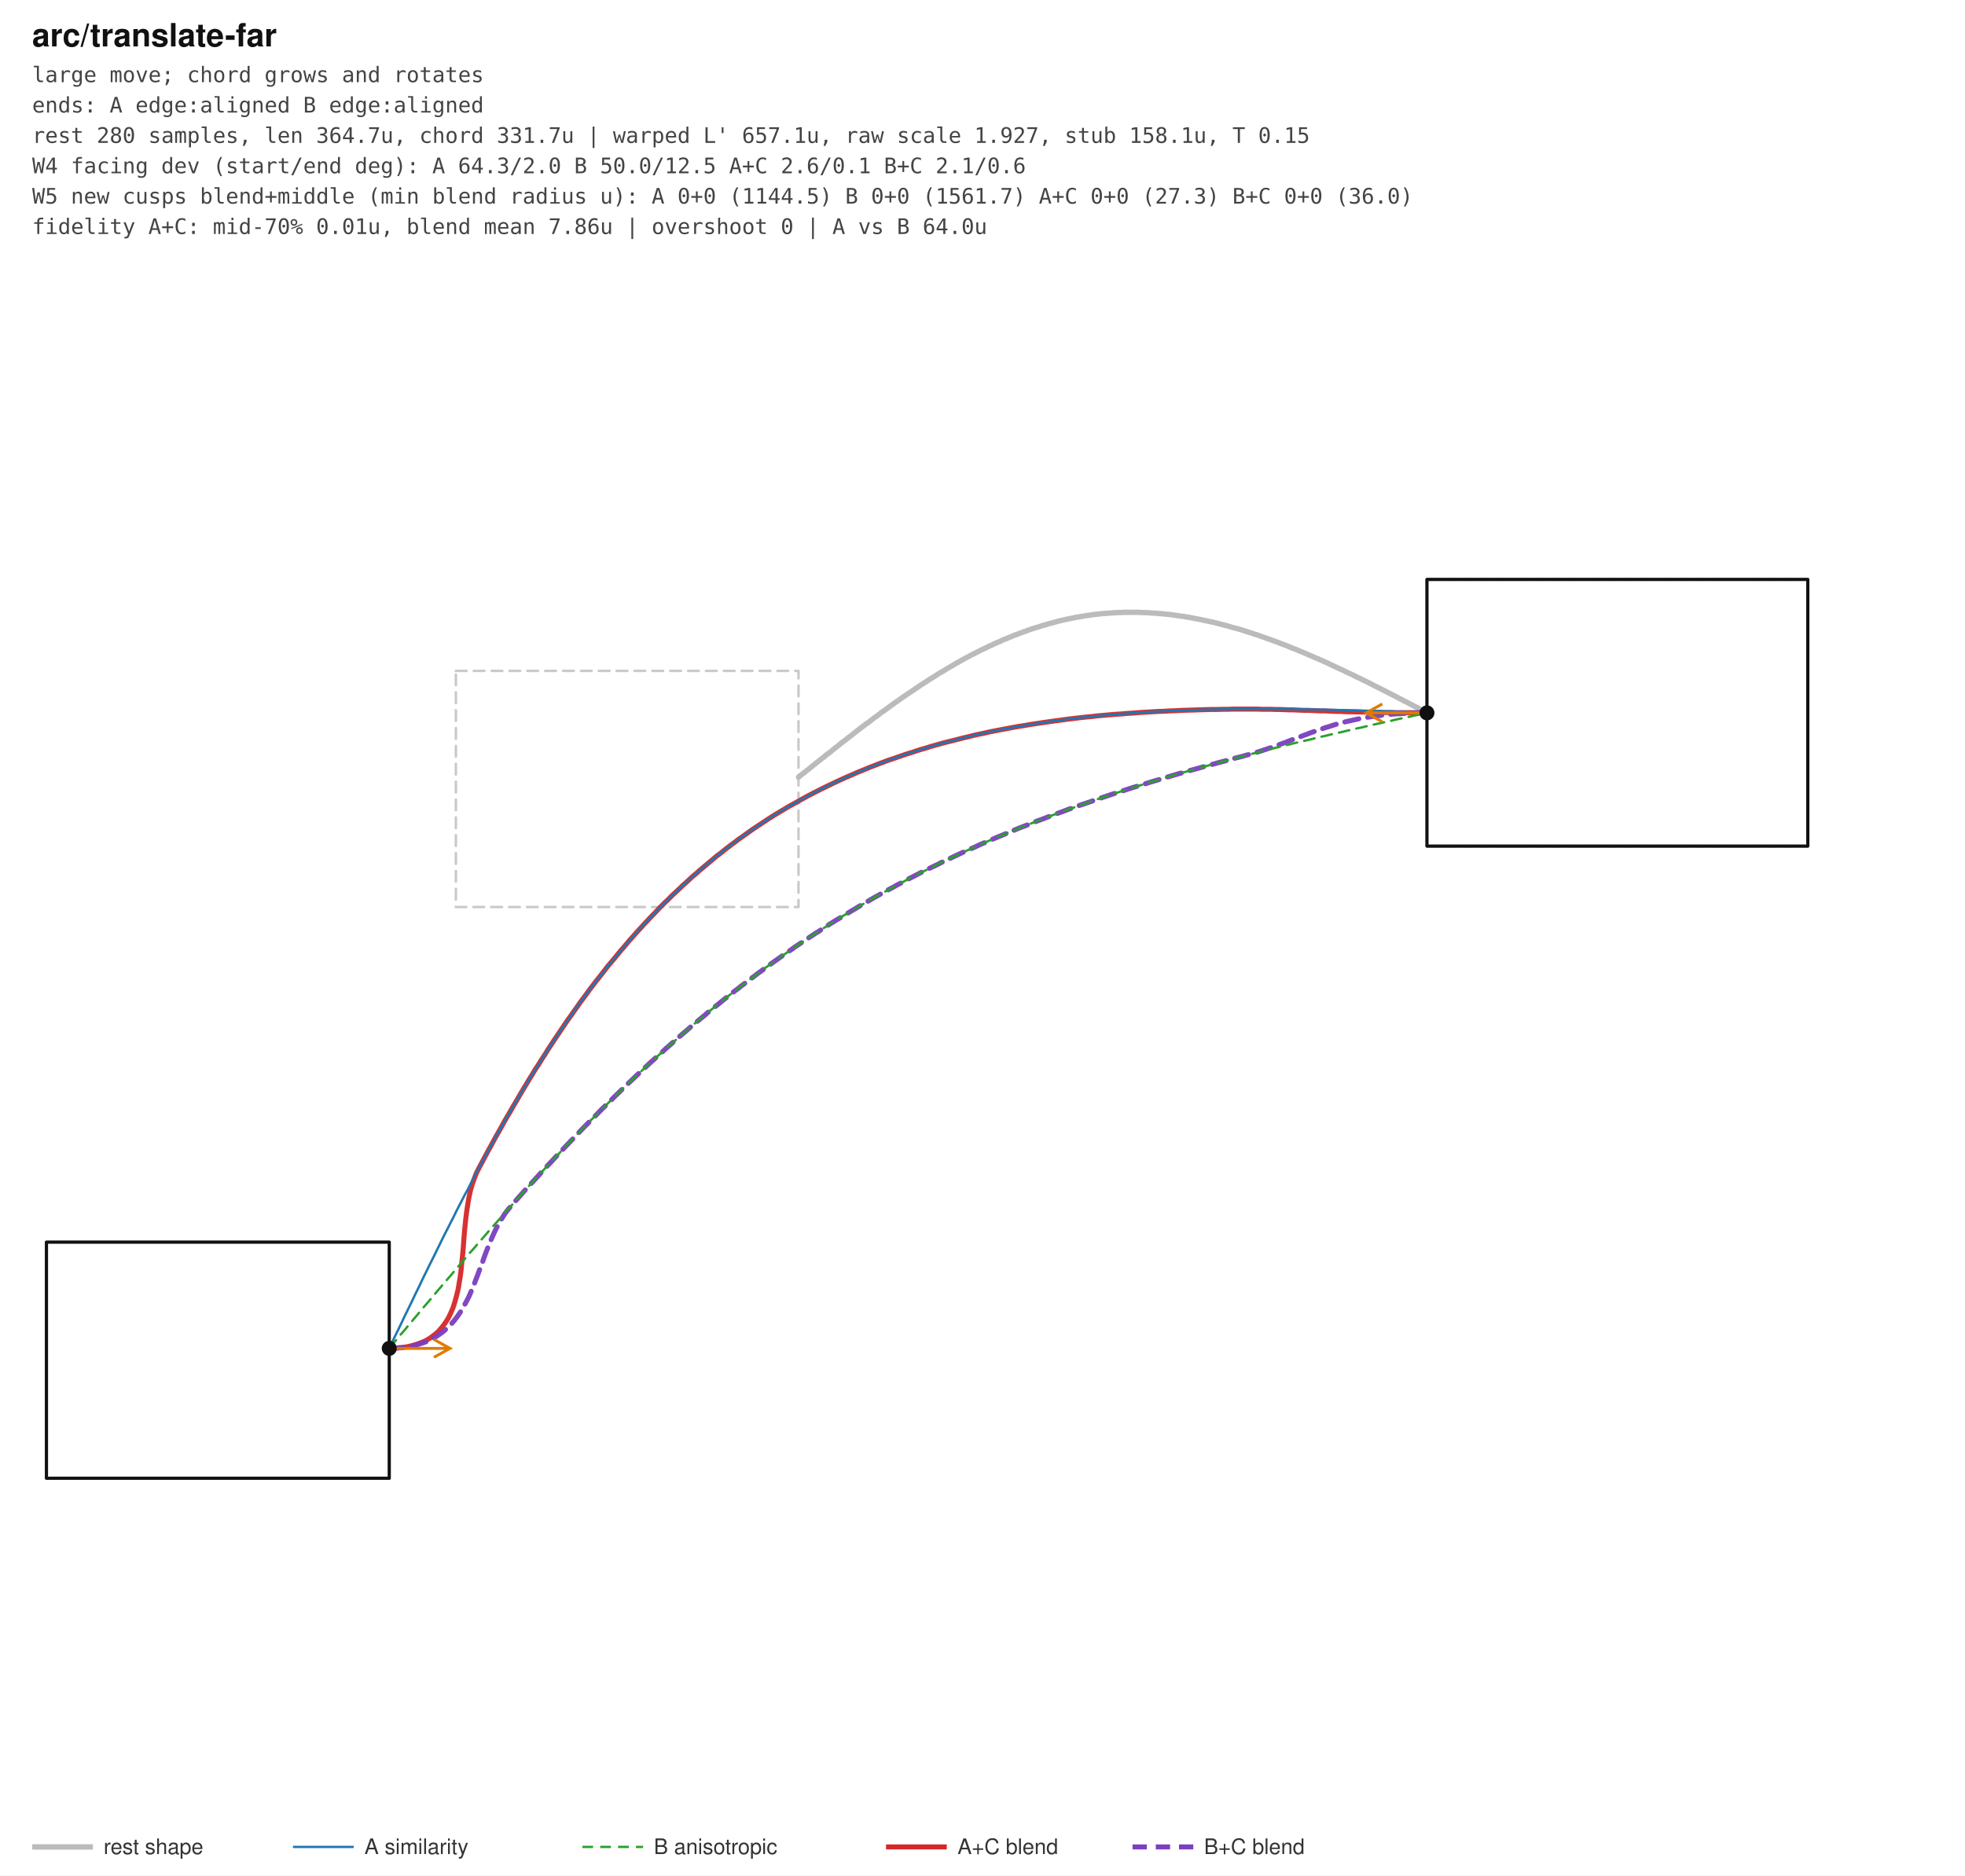
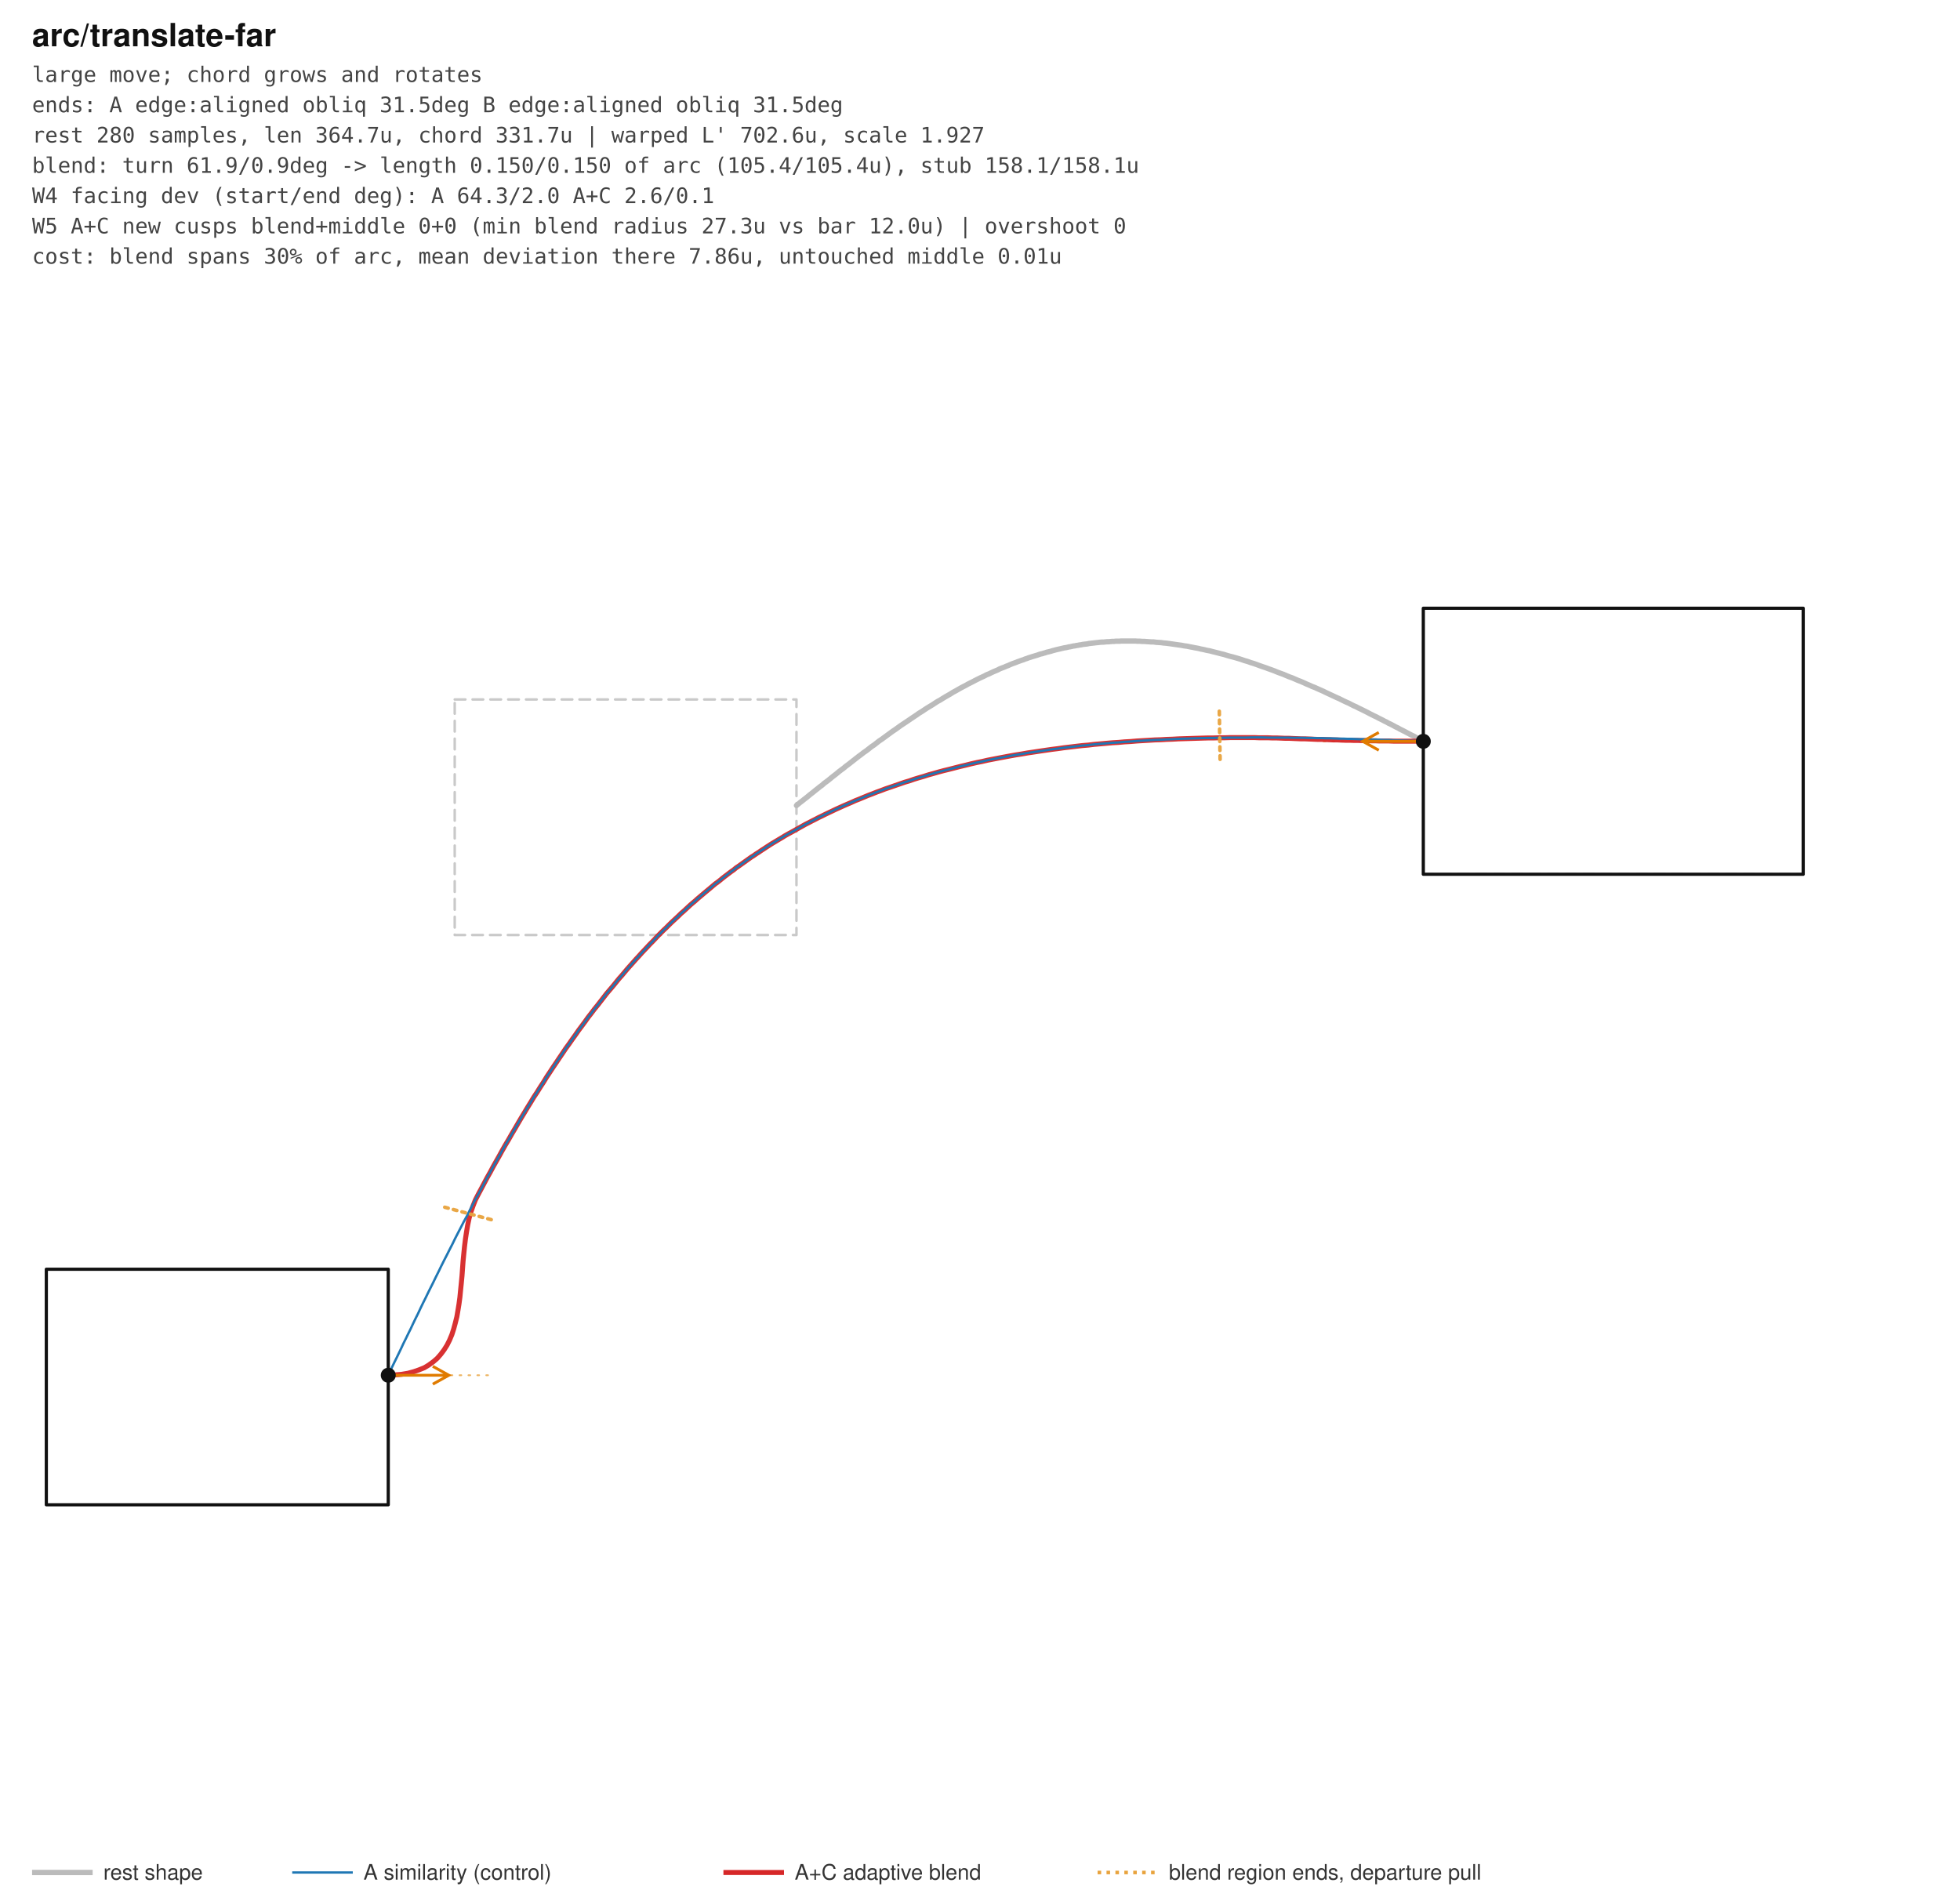
- <svg xmlns="http://www.w3.org/2000/svg" width="1100" height="1050" viewBox="0 0 1100 1050">
-   <rect x="0" y="0" width="1100" height="1050" fill="#ffffff" />
+ <svg xmlns="http://www.w3.org/2000/svg" width="1100" height="1067" viewBox="0 0 1100 1067">
+   <rect x="0" y="0" width="1100" height="1067" fill="#ffffff" />
  <text x="18" y="26" font-family="-apple-system,Helvetica,Arial" font-size="18" font-weight="600" fill="#111">arc/translate-far</text>
  <text x="18" y="46" font-family="ui-monospace,Menlo,monospace" font-size="12" fill="#444">large move; chord grows and rotates</text>
-   <text x="18" y="63" font-family="ui-monospace,Menlo,monospace" font-size="12" fill="#444">ends: A edge:aligned   B edge:aligned</text>
-   <text x="18" y="80" font-family="ui-monospace,Menlo,monospace" font-size="12" fill="#444">rest 280 samples, len 364.7u, chord 331.7u   |   warped L' 657.1u, raw scale 1.927, stub 158.1u, T 0.15</text>
-   <text x="18" y="97" font-family="ui-monospace,Menlo,monospace" font-size="12" fill="#444">W4 facing dev (start/end deg):  A 64.3/2.0  B 50.0/12.5  A+C 2.6/0.1  B+C 2.1/0.6</text>
-   <text x="18" y="114" font-family="ui-monospace,Menlo,monospace" font-size="12" fill="#444">W5 new cusps blend+middle (min blend radius u):  A 0+0 (1144.5)  B 0+0 (1561.7)  A+C 0+0 (27.3)  B+C 0+0 (36.0)</text>
-   <text x="18" y="131" font-family="ui-monospace,Menlo,monospace" font-size="12" fill="#444">fidelity A+C: mid-70% 0.01u, blend mean 7.86u   |   overshoot 0   |   A vs B 64.0u</text>
-   <polyline fill="none" stroke="#c9c9c9" stroke-width="1.40" stroke-linejoin="round" stroke-linecap="round" stroke-dasharray="6,4" points="255.2,375.6 447.0,375.6 447.0,507.8 255.2,507.8 255.2,375.6" />
-   <polyline fill="none" stroke="#c9c9c9" stroke-width="1.40" stroke-linejoin="round" stroke-linecap="round" stroke-dasharray="6,4" points="798.8,324.4 1012.0,324.4 1012.0,473.7 798.8,473.7 798.8,324.4" />
-   <polyline fill="none" stroke="#111111" stroke-width="1.80" stroke-linejoin="round" stroke-linecap="round" points="26.0,695.4 217.9,695.4 217.9,827.6 26.0,827.6 26.0,695.4" />
-   <polyline fill="none" stroke="#111111" stroke-width="1.80" stroke-linejoin="round" stroke-linecap="round" points="798.8,324.4 1012.0,324.4 1012.0,473.7 798.8,473.7 798.8,324.4" />
-   <polyline fill="none" stroke="#bbbbbb" stroke-width="3.00" stroke-linejoin="round" stroke-linecap="round" points="447.0,435.1 448.1,434.2 449.2,433.3 450.4,432.4 451.5,431.5 452.7,430.6 453.9,429.6 455.0,428.7 456.3,427.7 457.5,426.7 458.8,425.7 460.0,424.7 461.4,423.7 462.6,422.6 464.0,421.6 465.3,420.6 466.6,419.5 468.0,418.4 469.3,417.4 470.6,416.3 471.9,415.3 473.4,414.2 474.7,413.1 476.2,412.0 477.6,410.9 479.0,409.8 480.4,408.7 481.8,407.6 483.3,406.5 484.7,405.4 486.3,404.3 487.7,403.2 489.1,402.1 490.6,401.1 492.0,400.0 493.4,398.9 494.9,397.9 496.4,396.8 497.9,395.7 499.4,394.6 500.9,393.5 502.4,392.5 503.8,391.5 505.3,390.4 506.8,389.4 508.3,388.4 509.8,387.4 511.4,386.3 512.9,385.3 514.4,384.3 515.8,383.3 517.3,382.4 518.8,381.4 520.3,380.4 521.8,379.5 523.3,378.6 524.8,377.6 526.2,376.7 527.7,375.9 529.1,375.0 530.6,374.1 532.0,373.3 533.4,372.5 534.8,371.6 536.3,370.8 537.7,370.0 539.1,369.2 540.6,368.4 542.0,367.7 543.2,367.0 544.6,366.3 546.0,365.6 547.3,364.9 548.7,364.2 549.9,363.6 551.2,363.0 552.5,362.4 553.8,361.7 555.1,361.2 556.3,360.6 557.6,360.0 558.8,359.5 560.0,359.0 561.1,358.4 562.4,357.9 563.5,357.5 564.6,357.0 565.7,356.6 566.8,356.1 568.0,355.6 569.1,355.2 570.2,354.8 571.2,354.4 572.3,354.0 573.4,353.6 574.4,353.3 575.3,352.9 576.3,352.6 577.3,352.2 578.3,351.9 579.2,351.6 580.2,351.3 581.2,351.0 582.2,350.7 583.0,350.4 583.9,350.1 584.9,349.9 585.8,349.6 586.6,349.4 587.4,349.1 588.3,348.9 589.1,348.7 589.9,348.5 590.8,348.2 591.6,348.0 592.3,347.8 593.1,347.6 594.0,347.4 594.9,347.2 595.7,347.0 596.6,346.8 597.4,346.6 598.3,346.5 599.1,346.3 599.9,346.1 600.7,346.0 601.5,345.8 602.4,345.6 603.3,345.5 604.2,345.3 605.0,345.2 605.9,345.0 606.8,344.9 607.7,344.7 608.5,344.6 609.4,344.5 610.3,344.4 611.1,344.2 612.0,344.1 612.9,344.0 613.8,343.9 614.6,343.8 615.5,343.7 616.5,343.6 617.3,343.5 618.4,343.4 619.3,343.4 620.3,343.3 621.2,343.2 622.2,343.2 623.2,343.1 624.2,343.0 625.2,343.0 626.2,342.9 627.2,342.9 628.2,342.9 629.2,342.8 630.4,342.8 631.6,342.8 632.6,342.8 633.8,342.8 634.9,342.8 636.1,342.8 637.2,342.8 638.5,342.9 639.7,342.9 640.9,343.0 642.1,343.0 643.4,343.1 644.8,343.2 646.1,343.3 647.4,343.3 648.8,343.5 650.2,343.6 651.7,343.7 653.1,343.9 654.5,344.0 656.0,344.2 657.4,344.4 658.8,344.6 660.2,344.8 661.6,345.0 663.1,345.2 664.6,345.5 666.2,345.7 667.6,346.0 669.2,346.3 670.7,346.6 672.4,346.9 674.0,347.3 675.6,347.6 677.2,348.0 678.9,348.3 680.4,348.7 682.0,349.1 683.6,349.5 685.1,349.9 686.8,350.3 688.4,350.8 690.1,351.3 691.7,351.7 693.5,352.2 695.2,352.7 696.8,353.2 698.5,353.8 700.3,354.3 701.9,354.9 703.6,355.4 705.3,356.0 706.9,356.6 708.6,357.2 710.4,357.8 712.0,358.4 713.7,359.0 715.3,359.6 717.0,360.3 718.6,360.9 720.3,361.5 721.9,362.2 723.6,362.9 725.3,363.5 726.9,364.2 728.5,364.9 730.1,365.5 731.7,366.2 733.2,366.9 734.9,367.6 736.4,368.3 738.0,368.9 739.5,369.6 741.1,370.3 742.7,371.0 744.1,371.7 745.6,372.4 747.1,373.1 748.6,373.8 750.1,374.5 751.5,375.1 752.9,375.8 754.3,376.5 755.6,377.1 757.0,377.7 758.3,378.4 759.7,379.1 761.1,379.7 762.4,380.4 763.7,381.0 765.1,381.7 766.3,382.3 767.5,382.9 768.8,383.6 770.0,384.2 771.2,384.8 772.5,385.4 773.6,386.0 774.8,386.6 776.0,387.2 777.1,387.8 778.2,388.3 779.2,388.9 780.3,389.4 781.3,389.9 782.4,390.5 783.5,391.1 784.6,391.6 785.6,392.2 786.6,392.7 787.6,393.2 788.6,393.7 789.5,394.2 790.5,394.7 791.4,395.2 792.4,395.7 793.3,396.1 794.2,396.6 795.2,397.2 796.1,397.6 796.9,398.1 797.8,398.5 798.8,399.1" />
-   <polyline fill="none" stroke="#d62728" stroke-width="2.80" stroke-linejoin="round" stroke-linecap="round" opacity="0.95" points="217.9,754.9 221.7,754.7 225.3,754.4 228.9,753.8 232.2,752.9 235.1,751.9 238.1,750.7 240.6,749.2 243.2,747.3 245.4,745.4 247.4,743.1 249.2,740.7 250.9,738.0 252.3,735.2 253.6,732.1 254.6,729.0 255.5,725.7 256.4,722.1 257.0,718.6 257.6,714.9 258.1,711.2 258.5,707.1 258.9,703.2 259.3,699.0 259.6,694.8 259.9,690.8 260.3,686.7 260.7,682.7 261.2,678.6 261.8,674.6 262.5,670.5 263.3,666.7 264.3,663.2 265.5,659.8 266.8,656.5 268.4,653.4 270.0,650.4 271.7,647.2 273.4,644.0 275.1,641.0 276.8,637.8 278.5,634.8 280.2,631.8 281.9,628.7 283.6,625.7 285.4,622.7 287.1,619.7 289.0,616.5 290.8,613.4 292.5,610.5 294.2,607.7 296.0,604.7 297.8,601.8 299.6,598.8 301.4,596.1 303.2,593.2 305.1,590.3 306.8,587.5 308.6,584.8 310.3,582.2 312.2,579.4 314.0,576.7 315.7,574.2 317.5,571.5 319.4,568.9 321.2,566.3 323.0,563.8 324.8,561.2 326.6,558.8 328.3,556.5 330.0,554.1 331.8,551.8 333.6,549.4 335.4,547.2 337.1,545.0 338.8,542.8 340.5,540.6 342.3,538.5 344.0,536.5 345.7,534.4 347.4,532.3 349.1,530.4 350.6,528.6 352.2,526.7 353.9,524.8 355.5,523.0 357.0,521.3 358.5,519.7 360.1,517.9 361.8,516.1 363.4,514.4 364.9,512.8 366.4,511.3 368.0,509.6 369.4,508.1 370.8,506.7 372.2,505.3 373.7,503.9 375.2,502.4 376.6,501.0 378.0,499.7 379.4,498.4 380.8,497.1 382.2,495.7 383.5,494.6 384.9,493.3 386.3,492.0 387.6,490.8 388.9,489.7 390.1,488.7 391.4,487.5 392.6,486.5 393.9,485.4 395.2,484.3 396.4,483.3 397.6,482.3 398.8,481.3 400.1,480.2 401.4,479.1 402.8,478.1 404.2,477.0 405.4,476.0 406.8,474.9 408.0,474.0 409.3,473.0 410.5,472.1 411.8,471.2 413.1,470.1 414.6,469.1 416.0,468.1 417.4,467.1 418.8,466.1 420.2,465.1 421.6,464.1 422.9,463.3 424.3,462.3 425.9,461.3 427.2,460.4 428.6,459.5 430.1,458.5 431.5,457.6 432.9,456.7 434.4,455.8 435.9,454.9 437.4,454.0 439.1,453.0 440.7,452.0 442.3,451.1 443.8,450.3 445.6,449.3 447.2,448.4 448.8,447.5 450.6,446.5 452.2,445.6 454.0,444.7 455.7,443.8 457.5,442.9 459.4,441.9 461.5,440.9 463.3,440.0 465.4,439.0 467.3,438.1 469.4,437.1 471.4,436.2 473.6,435.2 475.7,434.3 477.8,433.4 480.0,432.4 482.3,431.5 484.7,430.5 487.1,429.5 489.5,428.6 492.0,427.6 494.5,426.7 497.1,425.7 499.8,424.8 502.4,423.9 505.0,423.0 507.6,422.1 510.3,421.3 512.9,420.4 515.5,419.6 518.3,418.8 521.1,417.9 524.0,417.1 526.8,416.3 529.8,415.5 532.7,414.8 535.8,414.0 538.9,413.2 541.9,412.5 545.1,411.7 548.2,411.0 551.2,410.4 554.2,409.7 557.3,409.1 560.4,408.5 563.6,407.9 566.8,407.3 570.2,406.7 573.4,406.2 576.8,405.6 580.2,405.1 583.5,404.6 586.9,404.1 590.4,403.6 593.6,403.2 597.1,402.7 600.5,402.3 603.8,401.9 607.3,401.5 610.8,401.2 614.1,400.8 617.6,400.5 620.9,400.2 624.3,399.9 627.8,399.7 631.1,399.4 634.6,399.2 638.1,398.9 641.5,398.7 644.9,398.5 648.2,398.3 651.5,398.2 654.8,398.0 658.0,397.9 661.5,397.7 664.8,397.6 668.1,397.5 671.2,397.4 674.6,397.3 678.0,397.2 681.0,397.2 684.2,397.1 687.3,397.1 690.4,397.0 693.4,397.0 696.3,397.0 699.0,397.0 701.6,397.0 704.2,397.0 706.6,397.1 709.2,397.1 711.6,397.1 714.1,397.2 716.5,397.2 718.9,397.3 721.3,397.4 723.6,397.4 725.7,397.5 728.0,397.6 730.2,397.7 732.5,397.7 734.8,397.8 736.9,397.9 739.2,398.0 741.5,398.0 743.7,398.1 745.9,398.2 748.1,398.3 750.3,398.3 752.4,398.4 754.9,398.5 757.4,398.5 759.8,398.6 762.2,398.6 764.6,398.7 767.1,398.7 769.5,398.8 771.8,398.8 774.3,398.9 776.7,398.9 779.4,398.9 781.9,399.0 784.7,399.0 787.6,399.0 790.2,399.0 792.9,399.0 795.7,399.0 798.8,399.1" />
-   <polyline fill="none" stroke="#7b3fbf" stroke-width="2.80" stroke-linejoin="round" stroke-linecap="round" stroke-dasharray="8,5" opacity="0.95" points="217.9,754.9 221.5,754.7 225.0,754.5 228.4,754.0 231.7,753.4 234.7,752.5 237.7,751.5 240.4,750.4 243.2,748.9 245.6,747.3 248.1,745.5 250.2,743.6 252.4,741.5 254.3,739.3 256.2,736.8 257.9,734.3 259.4,731.7 261.0,728.8 262.4,726.1 263.7,723.1 265.0,720.1 266.2,716.9 267.4,713.8 268.6,710.5 269.9,707.2 271.0,704.0 272.2,700.7 273.5,697.5 274.8,694.3 276.2,691.1 277.7,687.9 279.3,684.9 281.0,682.1 282.7,679.4 284.7,676.8 286.8,674.4 288.9,672.0 291.2,669.4 293.4,666.9 295.6,664.5 297.9,662.0 300.1,659.6 302.2,657.3 304.5,654.8 306.7,652.4 308.9,650.1 311.1,647.7 313.5,645.2 315.8,642.7 317.9,640.5 320.1,638.2 322.3,635.9 324.5,633.6 326.8,631.2 328.9,629.1 331.2,626.7 333.5,624.5 335.6,622.3 337.7,620.2 339.9,618.1 342.1,615.9 344.2,613.8 346.3,611.8 348.4,609.7 350.6,607.6 352.8,605.5 354.9,603.5 357.0,601.5 359.1,599.6 361.0,597.8 363.0,595.9 365.1,594.0 367.1,592.2 369.1,590.4 371.0,588.7 372.9,586.9 374.9,585.2 376.8,583.5 378.7,581.9 380.5,580.2 382.5,578.5 384.3,577.0 386.0,575.5 387.7,574.0 389.5,572.5 391.2,571.1 392.9,569.7 394.5,568.4 396.2,566.9 397.9,565.5 399.6,564.1 401.2,562.9 402.8,561.6 404.5,560.2 406.0,559.0 407.5,557.8 408.9,556.7 410.4,555.5 412.0,554.3 413.5,553.2 414.8,552.1 416.3,551.0 417.7,549.9 419.2,548.8 420.5,547.8 421.9,546.8 423.3,545.7 424.6,544.7 425.9,543.8 427.1,542.9 428.4,541.9 429.6,541.0 430.9,540.1 432.2,539.2 433.4,538.3 434.6,537.5 435.7,536.7 437.1,535.7 438.4,534.8 439.7,533.9 441.1,532.9 442.3,532.1 443.6,531.2 444.8,530.3 446.0,529.5 447.2,528.7 448.4,527.9 449.8,527.0 451.1,526.1 452.5,525.2 453.8,524.3 455.2,523.4 456.5,522.5 457.9,521.7 459.1,520.9 460.4,520.0 461.9,519.1 463.2,518.3 464.4,517.4 465.9,516.5 467.2,515.7 468.5,514.9 469.9,514.1 471.4,513.1 472.7,512.3 474.3,511.4 475.8,510.5 477.3,509.6 478.7,508.8 480.3,507.8 481.8,506.9 483.3,506.1 484.9,505.1 486.5,504.2 488.0,503.3 489.6,502.4 491.2,501.5 493.0,500.5 494.9,499.5 496.6,498.5 498.5,497.5 500.2,496.6 502.1,495.5 503.9,494.6 506.0,493.5 507.8,492.5 509.7,491.5 511.7,490.5 513.8,489.4 515.9,488.3 518.1,487.3 520.2,486.2 522.5,485.1 524.8,484.0 527.1,482.8 529.5,481.7 531.8,480.6 534.1,479.5 536.4,478.4 538.8,477.3 541.2,476.2 543.5,475.2 546.0,474.1 548.5,472.9 551.1,471.8 553.6,470.7 556.2,469.6 558.8,468.5 561.5,467.4 564.3,466.2 567.0,465.1 569.8,463.9 572.6,462.8 575.3,461.8 578.0,460.7 580.7,459.6 583.5,458.6 586.3,457.5 589.2,456.4 592.2,455.3 595.0,454.3 598.1,453.1 601.1,452.1 604.0,451.0 607.0,450.0 610.2,448.9 613.0,447.9 616.2,446.8 619.2,445.8 622.1,444.8 625.3,443.8 628.4,442.8 631.4,441.8 634.5,440.8 637.5,439.9 640.5,439.0 643.6,438.0 646.6,437.1 649.7,436.2 652.9,435.2 656.0,434.3 659.0,433.4 662.0,432.6 665.0,431.7 667.9,430.9 670.8,430.1 674.0,429.2 677.0,428.4 679.9,427.6 682.7,426.8 685.8,426.0 688.8,425.2 691.6,424.4 694.5,423.7 697.3,422.9 700.0,422.2 702.8,421.4 705.4,420.6 707.8,419.8 710.2,419.0 712.5,418.2 714.7,417.4 716.9,416.6 719.2,415.8 721.4,414.9 723.5,414.1 725.6,413.3 727.8,412.5 729.8,411.7 731.8,411.0 733.8,410.2 735.8,409.5 737.8,408.8 739.9,408.1 741.8,407.4 743.9,406.8 746.0,406.1 748.0,405.5 750.0,405.0 752.0,404.4 754.0,403.9 755.9,403.5 758.1,403.0 760.4,402.5 762.7,402.1 764.9,401.7 767.1,401.3 769.3,401.0 771.6,400.7 773.7,400.4 776.0,400.2 778.3,399.9 780.8,399.7 783.1,399.6 785.7,399.4 788.4,399.3 790.8,399.2 793.3,399.1 795.9,399.1 798.8,399.1" />
-   <polyline fill="none" stroke="#1f77b4" stroke-width="1.30" stroke-linejoin="round" stroke-linecap="round" points="217.9,754.9 219.0,752.4 220.2,750.0 221.4,747.5 222.7,744.9 223.9,742.4 225.2,739.7 226.4,737.1 227.8,734.3 229.1,731.6 230.5,728.8 231.8,726.0 233.2,723.1 234.6,720.3 236.0,717.3 237.4,714.4 238.8,711.6 240.3,708.5 241.7,705.7 243.2,702.7 244.6,699.8 246.2,696.6 247.6,693.7 249.2,690.5 250.8,687.4 252.3,684.4 253.9,681.3 255.4,678.2 257.0,675.1 258.6,672.0 260.3,668.7 262.0,665.6 263.5,662.6 265.1,659.5 266.7,656.4 268.4,653.4 270.0,650.4 271.7,647.2 273.4,644.0 275.1,641.0 276.8,637.8 278.5,634.8 280.2,631.8 281.9,628.7 283.6,625.7 285.4,622.7 287.1,619.7 289.0,616.5 290.8,613.4 292.5,610.5 294.2,607.7 296.0,604.7 297.8,601.8 299.6,598.8 301.4,596.1 303.2,593.2 305.1,590.3 306.8,587.5 308.6,584.8 310.3,582.2 312.2,579.4 314.0,576.7 315.7,574.2 317.5,571.5 319.4,568.9 321.2,566.3 323.0,563.8 324.8,561.2 326.6,558.8 328.3,556.5 330.0,554.1 331.8,551.8 333.6,549.4 335.4,547.2 337.1,545.0 338.8,542.8 340.5,540.6 342.3,538.5 344.0,536.5 345.7,534.4 347.4,532.3 349.1,530.4 350.6,528.6 352.2,526.7 353.9,524.8 355.5,523.0 357.0,521.3 358.5,519.7 360.1,517.9 361.8,516.1 363.4,514.4 364.9,512.8 366.4,511.3 368.0,509.6 369.4,508.1 370.8,506.7 372.2,505.3 373.7,503.9 375.2,502.4 376.6,501.0 378.0,499.7 379.4,498.4 380.8,497.1 382.2,495.7 383.5,494.6 384.9,493.3 386.3,492.0 387.6,490.8 388.9,489.7 390.1,488.7 391.4,487.5 392.6,486.5 393.9,485.4 395.2,484.3 396.4,483.3 397.6,482.3 398.8,481.3 400.1,480.2 401.4,479.1 402.8,478.1 404.2,477.0 405.4,476.0 406.8,474.9 408.0,474.0 409.3,473.0 410.5,472.1 411.8,471.2 413.1,470.1 414.6,469.1 416.0,468.1 417.4,467.1 418.8,466.1 420.2,465.1 421.6,464.1 422.9,463.3 424.3,462.3 425.9,461.3 427.2,460.4 428.6,459.5 430.1,458.5 431.5,457.6 432.9,456.7 434.4,455.8 435.9,454.9 437.4,454.0 439.1,453.0 440.7,452.0 442.3,451.1 443.8,450.3 445.6,449.3 447.2,448.4 448.8,447.5 450.6,446.5 452.2,445.6 454.0,444.7 455.7,443.8 457.5,442.9 459.4,441.9 461.5,440.9 463.3,440.0 465.4,439.0 467.3,438.1 469.4,437.1 471.4,436.2 473.6,435.2 475.7,434.3 477.8,433.4 480.0,432.4 482.3,431.5 484.7,430.5 487.1,429.5 489.5,428.6 492.0,427.6 494.5,426.7 497.1,425.7 499.8,424.8 502.4,423.9 505.0,423.0 507.6,422.1 510.3,421.3 512.9,420.4 515.5,419.6 518.3,418.8 521.1,417.9 524.0,417.1 526.8,416.3 529.8,415.5 532.7,414.8 535.8,414.0 538.9,413.2 541.9,412.5 545.1,411.7 548.2,411.0 551.2,410.4 554.2,409.7 557.3,409.1 560.4,408.5 563.6,407.9 566.8,407.3 570.2,406.7 573.4,406.2 576.8,405.6 580.2,405.1 583.5,404.6 586.9,404.1 590.4,403.6 593.6,403.2 597.1,402.7 600.5,402.3 603.8,401.9 607.3,401.5 610.8,401.2 614.1,400.8 617.6,400.5 620.9,400.2 624.3,399.9 627.8,399.7 631.1,399.4 634.6,399.2 638.1,398.9 641.5,398.7 644.9,398.5 648.2,398.3 651.5,398.2 654.8,398.0 658.0,397.9 661.5,397.7 664.8,397.6 668.1,397.5 671.2,397.4 674.6,397.3 678.0,397.2 681.0,397.2 684.2,397.1 687.3,397.1 690.4,397.0 693.7,397.0 696.8,397.0 699.7,397.0 702.6,396.9 705.5,396.9 708.3,396.9 711.3,397.0 714.2,397.0 717.2,397.0 720.0,397.0 722.8,397.0 725.8,397.1 728.5,397.1 731.0,397.1 733.7,397.2 736.3,397.2 739.0,397.3 741.7,397.3 744.1,397.4 746.7,397.4 749.2,397.5 751.7,397.6 754.0,397.6 756.3,397.7 758.6,397.7 760.8,397.8 763.2,397.9 765.6,397.9 767.9,398.0 770.2,398.1 772.3,398.1 774.5,398.2 776.6,398.3 778.6,398.3 780.7,398.4 782.6,398.5 784.8,398.6 786.7,398.6 788.9,398.7 791.0,398.8 792.9,398.8 794.7,398.9 796.7,399.0 798.8,399.1" />
-   <polyline fill="none" stroke="#2ca02c" stroke-width="1.30" stroke-linejoin="round" stroke-linecap="round" stroke-dasharray="6,4" points="217.9,754.9 219.5,752.9 221.1,751.0 222.8,749.0 224.5,746.9 226.2,745.0 228.0,742.8 229.7,740.8 231.6,738.5 233.4,736.4 235.3,734.1 237.1,731.9 239.1,729.6 241.0,727.4 243.0,725.0 244.9,722.7 246.8,720.5 248.9,718.0 250.8,715.8 252.9,713.4 254.8,711.1 256.9,708.6 258.9,706.3 261.1,703.7 263.2,701.2 265.3,698.9 267.4,696.4 269.5,694.0 271.7,691.5 273.8,689.0 276.1,686.4 278.3,684.0 280.4,681.6 282.5,679.2 284.6,676.7 286.8,674.4 288.9,672.0 291.2,669.4 293.4,666.9 295.6,664.5 297.9,662.0 300.1,659.6 302.2,657.3 304.5,654.8 306.7,652.4 308.9,650.1 311.1,647.7 313.5,645.2 315.8,642.7 317.9,640.5 320.1,638.2 322.3,635.9 324.5,633.6 326.8,631.2 328.9,629.1 331.2,626.7 333.5,624.5 335.6,622.3 337.7,620.2 339.9,618.1 342.1,615.9 344.2,613.8 346.3,611.8 348.4,609.7 350.6,607.6 352.8,605.5 354.9,603.5 357.0,601.5 359.1,599.6 361.0,597.8 363.0,595.9 365.1,594.0 367.1,592.2 369.1,590.4 371.0,588.7 372.9,586.9 374.9,585.2 376.8,583.5 378.7,581.9 380.5,580.2 382.5,578.5 384.3,577.0 386.0,575.5 387.7,574.0 389.5,572.5 391.2,571.1 392.9,569.7 394.5,568.4 396.2,566.9 397.9,565.5 399.6,564.1 401.2,562.9 402.8,561.6 404.5,560.2 406.0,559.0 407.5,557.8 408.9,556.7 410.4,555.5 412.0,554.3 413.5,553.2 414.8,552.1 416.3,551.0 417.7,549.9 419.2,548.8 420.5,547.8 421.9,546.8 423.3,545.7 424.6,544.7 425.9,543.8 427.1,542.9 428.4,541.9 429.6,541.0 430.9,540.1 432.2,539.2 433.4,538.3 434.6,537.5 435.7,536.7 437.1,535.7 438.4,534.8 439.7,533.9 441.1,532.9 442.3,532.1 443.6,531.2 444.8,530.3 446.0,529.5 447.2,528.7 448.4,527.9 449.8,527.0 451.1,526.1 452.5,525.2 453.8,524.3 455.2,523.4 456.5,522.5 457.9,521.7 459.1,520.9 460.4,520.0 461.9,519.1 463.2,518.3 464.4,517.4 465.9,516.5 467.2,515.7 468.5,514.9 469.9,514.1 471.4,513.1 472.7,512.3 474.3,511.4 475.8,510.5 477.3,509.6 478.7,508.8 480.3,507.8 481.8,506.9 483.3,506.1 484.9,505.1 486.5,504.2 488.0,503.3 489.6,502.4 491.2,501.5 493.0,500.5 494.9,499.5 496.6,498.5 498.5,497.5 500.2,496.6 502.1,495.5 503.9,494.6 506.0,493.5 507.8,492.5 509.7,491.5 511.7,490.5 513.8,489.4 515.9,488.3 518.1,487.3 520.2,486.2 522.5,485.1 524.8,484.0 527.1,482.8 529.5,481.7 531.8,480.6 534.1,479.5 536.4,478.4 538.8,477.3 541.2,476.2 543.5,475.2 546.0,474.1 548.5,472.9 551.1,471.8 553.6,470.7 556.2,469.6 558.8,468.5 561.5,467.4 564.3,466.2 567.0,465.1 569.8,463.9 572.6,462.8 575.3,461.8 578.0,460.7 580.7,459.6 583.5,458.6 586.3,457.5 589.2,456.4 592.2,455.3 595.0,454.3 598.1,453.1 601.1,452.1 604.0,451.0 607.0,450.0 610.2,448.9 613.0,447.9 616.2,446.8 619.2,445.8 622.1,444.8 625.3,443.8 628.4,442.8 631.4,441.8 634.5,440.8 637.5,439.9 640.5,439.0 643.6,438.0 646.6,437.1 649.7,436.2 652.9,435.2 656.0,434.3 659.0,433.4 662.0,432.6 665.0,431.7 667.9,430.9 670.8,430.1 674.0,429.2 677.0,428.4 679.9,427.6 682.7,426.8 685.8,426.0 688.8,425.2 691.6,424.4 694.5,423.7 697.3,422.9 700.1,422.2 703.0,421.5 705.9,420.7 708.5,420.1 711.2,419.4 713.8,418.7 716.4,418.1 719.0,417.4 721.7,416.8 724.4,416.1 727.0,415.5 729.5,414.9 732.2,414.3 734.6,413.7 737.0,413.1 739.4,412.5 741.8,412.0 744.2,411.4 746.7,410.8 748.9,410.3 751.2,409.8 753.6,409.2 755.8,408.7 757.9,408.2 760.0,407.7 762.1,407.3 764.1,406.8 766.2,406.3 768.5,405.8 770.6,405.3 772.6,404.9 774.6,404.4 776.6,404.0 778.5,403.6 780.4,403.1 782.2,402.7 784.0,402.3 786.0,401.9 787.8,401.5 789.7,401.1 791.7,400.6 793.4,400.3 795.1,399.9 796.9,399.5 798.8,399.1" />
-   <path d="M 217.9 754.9 L 251.9 754.9 M 242.9 759.9 L 251.9 754.9 L 242.9 749.9" fill="none" stroke="#e07b00" stroke-width="1.6" />
-   <path d="M 798.8 399.1 L 764.8 399.1 M 773.8 394.1 L 764.8 399.1 L 773.8 404.1" fill="none" stroke="#e07b00" stroke-width="1.6" />
-   <circle cx="217.9" cy="754.9" r="4.20" fill="#111111" />
-   <circle cx="798.8" cy="399.1" r="4.20" fill="#111111" />
-   <line x1="18" y1="1034" x2="52" y2="1034" stroke="#bbbbbb" stroke-width="3.00" />
-   <text x="58" y="1038" font-family="-apple-system,Helvetica,Arial" font-size="12" fill="#333">rest shape</text>
-   <line x1="164" y1="1034" x2="198" y2="1034" stroke="#1f77b4" stroke-width="1.30" />
-   <text x="204" y="1038" font-family="-apple-system,Helvetica,Arial" font-size="12" fill="#333">A similarity</text>
-   <line x1="326" y1="1034" x2="360" y2="1034" stroke="#2ca02c" stroke-width="1.30" stroke-dasharray="6,4" />
-   <text x="366" y="1038" font-family="-apple-system,Helvetica,Arial" font-size="12" fill="#333">B anisotropic</text>
-   <line x1="496" y1="1034" x2="530" y2="1034" stroke="#d62728" stroke-width="2.80" />
-   <text x="536" y="1038" font-family="-apple-system,Helvetica,Arial" font-size="12" fill="#333">A+C blend</text>
-   <line x1="634" y1="1034" x2="668" y2="1034" stroke="#7b3fbf" stroke-width="2.80" stroke-dasharray="8,5" />
-   <text x="674" y="1038" font-family="-apple-system,Helvetica,Arial" font-size="12" fill="#333">B+C blend</text>
+   <text x="18" y="63" font-family="ui-monospace,Menlo,monospace" font-size="12" fill="#444">ends: A edge:aligned obliq 31.5deg   B edge:aligned obliq 31.5deg</text>
+   <text x="18" y="80" font-family="ui-monospace,Menlo,monospace" font-size="12" fill="#444">rest 280 samples, len 364.7u, chord 331.7u   |   warped L' 702.6u, scale 1.927</text>
+   <text x="18" y="97" font-family="ui-monospace,Menlo,monospace" font-size="12" fill="#444">blend: turn 61.9/0.9deg -&gt; length 0.150/0.150 of arc (105.4/105.4u), stub 158.1/158.1u</text>
+   <text x="18" y="114" font-family="ui-monospace,Menlo,monospace" font-size="12" fill="#444">W4 facing dev (start/end deg): A 64.3/2.0   A+C 2.6/0.1</text>
+   <text x="18" y="131" font-family="ui-monospace,Menlo,monospace" font-size="12" fill="#444">W5 A+C new cusps blend+middle 0+0 (min blend radius 27.3u vs bar 12.0u)   |   overshoot 0</text>
+   <text x="18" y="148" font-family="ui-monospace,Menlo,monospace" font-size="12" fill="#444">cost: blend spans 30% of arc, mean deviation there 7.86u, untouched middle 0.01u</text>
+   <polyline fill="none" stroke="#c9c9c9" stroke-width="1.40" stroke-linejoin="round" stroke-linecap="round" stroke-dasharray="6,4" points="255.2,392.6 447.0,392.6 447.0,524.8 255.2,524.8 255.2,392.6" />
+   <polyline fill="none" stroke="#c9c9c9" stroke-width="1.40" stroke-linejoin="round" stroke-linecap="round" stroke-dasharray="6,4" points="798.8,341.4 1012.0,341.4 1012.0,490.7 798.8,490.7 798.8,341.4" />
+   <polyline fill="none" stroke="#111111" stroke-width="1.80" stroke-linejoin="round" stroke-linecap="round" points="26.0,712.4 217.9,712.4 217.9,844.6 26.0,844.6 26.0,712.4" />
+   <polyline fill="none" stroke="#111111" stroke-width="1.80" stroke-linejoin="round" stroke-linecap="round" points="798.8,341.4 1012.0,341.4 1012.0,490.7 798.8,490.7 798.8,341.4" />
+   <polyline fill="none" stroke="#bbbbbb" stroke-width="3.00" stroke-linejoin="round" stroke-linecap="round" points="447.0,452.1 448.1,451.2 449.2,450.3 450.4,449.4 451.5,448.5 452.7,447.6 453.9,446.6 455.0,445.7 456.3,444.7 457.5,443.7 458.8,442.7 460.0,441.7 461.4,440.7 462.6,439.6 464.0,438.6 465.3,437.6 466.6,436.5 468.0,435.4 469.3,434.4 470.6,433.3 471.9,432.3 473.4,431.2 474.7,430.1 476.2,429.0 477.6,427.9 479.0,426.8 480.4,425.7 481.8,424.6 483.3,423.5 484.7,422.4 486.3,421.3 487.7,420.2 489.1,419.1 490.6,418.1 492.0,417.0 493.4,415.9 494.9,414.9 496.4,413.8 497.9,412.7 499.4,411.6 500.9,410.5 502.4,409.5 503.8,408.5 505.3,407.4 506.8,406.4 508.3,405.4 509.8,404.4 511.4,403.3 512.9,402.3 514.4,401.3 515.8,400.3 517.3,399.4 518.8,398.4 520.3,397.4 521.8,396.5 523.3,395.6 524.8,394.6 526.2,393.7 527.7,392.9 529.1,392.0 530.6,391.1 532.0,390.3 533.4,389.5 534.8,388.6 536.3,387.8 537.7,387.0 539.1,386.2 540.6,385.4 542.0,384.7 543.2,384.0 544.6,383.3 546.0,382.6 547.3,381.9 548.7,381.2 549.9,380.6 551.2,380.0 552.5,379.4 553.8,378.7 555.1,378.2 556.3,377.6 557.6,377.0 558.8,376.5 560.0,376.0 561.1,375.4 562.4,374.9 563.5,374.5 564.6,374.0 565.7,373.6 566.8,373.1 568.0,372.6 569.1,372.2 570.2,371.8 571.2,371.4 572.3,371.0 573.4,370.6 574.4,370.3 575.3,369.9 576.3,369.6 577.3,369.2 578.3,368.9 579.2,368.6 580.2,368.3 581.2,368.0 582.2,367.7 583.0,367.4 583.9,367.1 584.9,366.9 585.8,366.6 586.6,366.4 587.4,366.1 588.3,365.9 589.1,365.7 589.9,365.5 590.8,365.2 591.6,365.0 592.3,364.8 593.1,364.6 594.0,364.4 594.9,364.2 595.7,364.0 596.6,363.8 597.4,363.6 598.3,363.5 599.1,363.3 599.9,363.1 600.7,363.0 601.5,362.8 602.4,362.6 603.3,362.5 604.2,362.3 605.0,362.2 605.9,362.0 606.8,361.9 607.7,361.7 608.5,361.6 609.4,361.5 610.3,361.4 611.1,361.2 612.0,361.1 612.9,361.0 613.8,360.9 614.6,360.8 615.5,360.7 616.5,360.6 617.3,360.5 618.4,360.4 619.3,360.4 620.3,360.3 621.2,360.2 622.2,360.2 623.2,360.1 624.2,360.0 625.2,360.0 626.2,359.9 627.2,359.9 628.2,359.9 629.2,359.8 630.4,359.8 631.6,359.8 632.6,359.8 633.8,359.8 634.9,359.8 636.1,359.8 637.2,359.8 638.5,359.9 639.7,359.9 640.9,360.0 642.1,360.0 643.4,360.1 644.8,360.2 646.1,360.3 647.4,360.3 648.8,360.5 650.2,360.6 651.7,360.7 653.1,360.9 654.5,361.0 656.0,361.2 657.4,361.4 658.8,361.6 660.2,361.8 661.6,362.0 663.1,362.2 664.6,362.5 666.2,362.7 667.6,363.0 669.2,363.3 670.7,363.6 672.4,363.9 674.0,364.3 675.6,364.6 677.2,365.0 678.9,365.3 680.4,365.7 682.0,366.1 683.6,366.5 685.1,366.9 686.8,367.3 688.4,367.8 690.1,368.3 691.7,368.7 693.5,369.2 695.2,369.7 696.8,370.2 698.5,370.8 700.3,371.3 701.9,371.9 703.6,372.4 705.3,373.0 706.9,373.6 708.6,374.2 710.4,374.8 712.0,375.4 713.7,376.0 715.3,376.6 717.0,377.3 718.6,377.9 720.3,378.5 721.9,379.2 723.6,379.9 725.3,380.5 726.9,381.2 728.5,381.9 730.1,382.5 731.7,383.2 733.2,383.9 734.9,384.6 736.4,385.3 738.0,385.9 739.5,386.6 741.1,387.3 742.7,388.0 744.1,388.7 745.6,389.4 747.1,390.1 748.6,390.8 750.1,391.5 751.5,392.1 752.9,392.8 754.3,393.5 755.6,394.1 757.0,394.7 758.3,395.4 759.7,396.1 761.1,396.7 762.4,397.4 763.7,398.0 765.1,398.7 766.3,399.3 767.5,399.9 768.8,400.6 770.0,401.2 771.2,401.8 772.5,402.4 773.6,403.0 774.8,403.6 776.0,404.2 777.1,404.8 778.2,405.3 779.2,405.9 780.3,406.4 781.3,406.9 782.4,407.5 783.5,408.1 784.6,408.6 785.6,409.2 786.6,409.7 787.6,410.2 788.6,410.7 789.5,411.2 790.5,411.7 791.4,412.2 792.4,412.7 793.3,413.1 794.2,413.6 795.2,414.2 796.1,414.6 796.9,415.1 797.8,415.5 798.8,416.1" />
+   <polyline fill="none" stroke="#e8a33d" stroke-width="1.00" stroke-linejoin="round" stroke-linecap="round" stroke-dasharray="1,4" opacity="0.80" points="217.9,771.9 274.0,771.9" />
+   <polyline fill="none" stroke="#e8a33d" stroke-width="1.00" stroke-linejoin="round" stroke-linecap="round" stroke-dasharray="1,4" opacity="0.80" points="798.8,416.1 742.6,416.1" />
+   <polyline fill="none" stroke="#d62728" stroke-width="2.80" stroke-linejoin="round" stroke-linecap="round" opacity="0.95" points="217.9,771.9 221.7,771.7 225.3,771.4 228.9,770.8 232.2,769.9 235.1,768.9 238.1,767.7 240.6,766.2 243.2,764.3 245.4,762.4 247.4,760.1 249.2,757.7 250.9,755.0 252.3,752.2 253.6,749.1 254.6,746.0 255.5,742.7 256.4,739.1 257.0,735.6 257.6,731.9 258.1,728.2 258.5,724.1 258.9,720.2 259.3,716.0 259.6,711.8 259.9,707.8 260.3,703.7 260.7,699.7 261.2,695.6 261.8,691.6 262.5,687.5 263.3,683.7 264.3,680.2 265.5,676.8 266.8,673.5 268.4,670.4 270.0,667.4 271.7,664.2 273.4,661.0 275.1,658.0 276.8,654.8 278.5,651.8 280.2,648.8 281.9,645.7 283.6,642.7 285.4,639.7 287.1,636.7 289.0,633.5 290.8,630.4 292.5,627.5 294.2,624.7 296.0,621.7 297.8,618.8 299.6,615.8 301.4,613.1 303.2,610.2 305.1,607.3 306.8,604.5 308.6,601.8 310.3,599.2 312.2,596.4 314.0,593.7 315.7,591.2 317.5,588.5 319.4,585.9 321.2,583.3 323.0,580.8 324.8,578.2 326.6,575.8 328.3,573.5 330.0,571.1 331.8,568.8 333.6,566.4 335.4,564.2 337.1,562.0 338.8,559.8 340.5,557.6 342.3,555.5 344.0,553.5 345.7,551.4 347.4,549.3 349.1,547.4 350.6,545.6 352.2,543.7 353.9,541.8 355.5,540.0 357.0,538.3 358.5,536.7 360.1,534.9 361.8,533.1 363.4,531.4 364.9,529.8 366.4,528.3 368.0,526.6 369.4,525.1 370.8,523.7 372.2,522.3 373.7,520.9 375.2,519.4 376.6,518.0 378.0,516.7 379.4,515.4 380.8,514.1 382.2,512.7 383.5,511.6 384.9,510.3 386.3,509.0 387.6,507.8 388.9,506.7 390.1,505.7 391.4,504.5 392.6,503.5 393.9,502.4 395.2,501.3 396.4,500.3 397.6,499.3 398.8,498.3 400.1,497.2 401.4,496.1 402.8,495.1 404.2,494.0 405.4,493.0 406.8,491.9 408.0,491.0 409.3,490.0 410.5,489.1 411.8,488.2 413.1,487.1 414.6,486.1 416.0,485.1 417.4,484.1 418.8,483.1 420.2,482.1 421.6,481.1 422.9,480.3 424.3,479.3 425.9,478.3 427.2,477.4 428.6,476.5 430.1,475.5 431.5,474.6 432.9,473.7 434.4,472.8 435.9,471.9 437.4,471.0 439.1,470.0 440.7,469.0 442.3,468.1 443.8,467.3 445.6,466.3 447.2,465.4 448.8,464.5 450.6,463.5 452.2,462.6 454.0,461.7 455.7,460.8 457.5,459.9 459.4,458.9 461.5,457.9 463.3,457.0 465.4,456.0 467.3,455.1 469.4,454.1 471.4,453.2 473.6,452.2 475.7,451.3 477.8,450.4 480.0,449.4 482.3,448.5 484.7,447.5 487.1,446.5 489.5,445.6 492.0,444.6 494.5,443.7 497.1,442.7 499.8,441.8 502.4,440.9 505.0,440.0 507.6,439.1 510.3,438.3 512.9,437.4 515.5,436.6 518.3,435.8 521.1,434.9 524.0,434.1 526.8,433.3 529.8,432.5 532.7,431.8 535.8,431.0 538.9,430.2 541.9,429.5 545.1,428.7 548.2,428.0 551.2,427.4 554.2,426.7 557.3,426.1 560.4,425.5 563.6,424.9 566.8,424.3 570.2,423.7 573.4,423.2 576.8,422.6 580.2,422.1 583.5,421.6 586.9,421.1 590.4,420.6 593.6,420.2 597.1,419.7 600.5,419.3 603.8,418.9 607.3,418.5 610.8,418.2 614.1,417.8 617.6,417.5 620.9,417.2 624.3,416.9 627.8,416.7 631.1,416.4 634.6,416.2 638.1,415.9 641.5,415.7 644.9,415.5 648.2,415.3 651.5,415.2 654.8,415.0 658.0,414.9 661.5,414.7 664.8,414.6 668.1,414.5 671.2,414.4 674.6,414.3 678.0,414.2 681.0,414.2 684.2,414.1 687.3,414.1 690.4,414.0 693.4,414.0 696.3,414.0 699.0,414.0 701.6,414.0 704.2,414.0 706.6,414.1 709.2,414.1 711.6,414.1 714.1,414.2 716.5,414.2 718.9,414.3 721.3,414.4 723.6,414.4 725.7,414.5 728.0,414.6 730.2,414.7 732.5,414.7 734.8,414.8 736.9,414.9 739.2,415.0 741.5,415.0 743.7,415.1 745.9,415.2 748.1,415.3 750.3,415.3 752.4,415.4 754.9,415.5 757.4,415.5 759.8,415.6 762.2,415.6 764.6,415.7 767.1,415.7 769.5,415.8 771.8,415.8 774.3,415.9 776.7,415.9 779.4,415.9 781.9,416.0 784.7,416.0 787.6,416.0 790.2,416.0 792.9,416.0 795.7,416.0 798.8,416.1" />
+   <polyline fill="none" stroke="#1f77b4" stroke-width="1.30" stroke-linejoin="round" stroke-linecap="round" points="217.9,771.9 219.0,769.4 220.2,767.0 221.4,764.5 222.7,761.9 223.9,759.4 225.2,756.7 226.4,754.1 227.8,751.3 229.1,748.6 230.5,745.8 231.8,743.0 233.2,740.1 234.6,737.3 236.0,734.3 237.4,731.4 238.8,728.6 240.3,725.5 241.7,722.7 243.2,719.7 244.6,716.8 246.2,713.6 247.6,710.7 249.2,707.5 250.8,704.4 252.3,701.4 253.9,698.3 255.4,695.2 257.0,692.1 258.6,689.0 260.3,685.7 262.0,682.6 263.5,679.6 265.1,676.5 266.7,673.4 268.4,670.4 270.0,667.4 271.7,664.2 273.4,661.0 275.1,658.0 276.8,654.8 278.5,651.8 280.2,648.8 281.9,645.7 283.6,642.7 285.4,639.7 287.1,636.7 289.0,633.5 290.8,630.4 292.5,627.5 294.2,624.7 296.0,621.7 297.8,618.8 299.6,615.8 301.4,613.1 303.2,610.2 305.1,607.3 306.8,604.5 308.6,601.8 310.3,599.2 312.2,596.4 314.0,593.7 315.7,591.2 317.5,588.5 319.4,585.9 321.2,583.3 323.0,580.8 324.8,578.2 326.6,575.8 328.3,573.5 330.0,571.1 331.8,568.8 333.6,566.4 335.4,564.2 337.1,562.0 338.8,559.8 340.5,557.6 342.3,555.5 344.0,553.5 345.7,551.4 347.4,549.3 349.1,547.4 350.6,545.6 352.2,543.7 353.9,541.8 355.5,540.0 357.0,538.3 358.5,536.7 360.1,534.9 361.8,533.1 363.4,531.4 364.9,529.8 366.4,528.3 368.0,526.6 369.4,525.1 370.8,523.7 372.2,522.3 373.7,520.9 375.2,519.4 376.6,518.0 378.0,516.7 379.4,515.4 380.8,514.1 382.2,512.7 383.5,511.6 384.9,510.3 386.3,509.0 387.6,507.8 388.9,506.7 390.1,505.7 391.4,504.5 392.6,503.5 393.9,502.4 395.2,501.3 396.4,500.3 397.6,499.3 398.8,498.3 400.1,497.2 401.4,496.1 402.8,495.1 404.2,494.0 405.4,493.0 406.8,491.9 408.0,491.0 409.3,490.0 410.5,489.1 411.8,488.2 413.1,487.1 414.6,486.1 416.0,485.1 417.4,484.1 418.8,483.1 420.2,482.1 421.6,481.1 422.9,480.3 424.3,479.3 425.9,478.3 427.2,477.4 428.6,476.5 430.1,475.5 431.5,474.6 432.9,473.7 434.4,472.8 435.9,471.9 437.4,471.0 439.1,470.0 440.7,469.0 442.3,468.1 443.8,467.3 445.6,466.3 447.2,465.4 448.8,464.5 450.6,463.5 452.2,462.6 454.0,461.7 455.7,460.8 457.5,459.9 459.4,458.9 461.5,457.9 463.3,457.0 465.4,456.0 467.3,455.1 469.4,454.1 471.4,453.2 473.6,452.2 475.7,451.3 477.8,450.4 480.0,449.4 482.3,448.5 484.7,447.5 487.1,446.5 489.5,445.6 492.0,444.6 494.5,443.7 497.1,442.7 499.8,441.8 502.4,440.9 505.0,440.0 507.6,439.1 510.3,438.3 512.9,437.4 515.5,436.6 518.3,435.8 521.1,434.9 524.0,434.1 526.8,433.3 529.8,432.5 532.7,431.8 535.8,431.0 538.9,430.2 541.9,429.5 545.1,428.7 548.2,428.0 551.2,427.4 554.2,426.7 557.3,426.1 560.4,425.5 563.6,424.9 566.8,424.3 570.2,423.7 573.4,423.2 576.8,422.6 580.2,422.1 583.5,421.6 586.9,421.1 590.4,420.6 593.6,420.2 597.1,419.7 600.5,419.3 603.8,418.9 607.3,418.5 610.8,418.2 614.1,417.8 617.6,417.5 620.9,417.2 624.3,416.9 627.8,416.7 631.1,416.4 634.6,416.2 638.1,415.9 641.5,415.7 644.9,415.5 648.2,415.3 651.5,415.2 654.8,415.0 658.0,414.9 661.5,414.7 664.8,414.6 668.1,414.5 671.2,414.4 674.6,414.3 678.0,414.2 681.0,414.2 684.2,414.1 687.3,414.1 690.4,414.0 693.7,414.0 696.8,414.0 699.7,414.0 702.6,413.9 705.5,413.9 708.3,413.9 711.3,414.0 714.2,414.0 717.2,414.0 720.0,414.0 722.8,414.0 725.8,414.1 728.5,414.1 731.0,414.1 733.7,414.2 736.3,414.2 739.0,414.3 741.7,414.3 744.1,414.4 746.7,414.4 749.2,414.5 751.7,414.6 754.0,414.6 756.3,414.7 758.6,414.7 760.8,414.8 763.2,414.9 765.6,414.9 767.9,415.0 770.2,415.1 772.3,415.1 774.5,415.2 776.6,415.3 778.6,415.3 780.7,415.4 782.6,415.5 784.8,415.6 786.7,415.6 788.9,415.7 791.0,415.8 792.9,415.8 794.7,415.9 796.7,416.0 798.8,416.1" />
+   <polyline fill="none" stroke="#e8a33d" stroke-width="2.00" stroke-linejoin="round" stroke-linecap="round" stroke-dasharray="2,3" opacity="0.95" points="249.6,677.6 278.4,685.3" />
+   <polyline fill="none" stroke="#e8a33d" stroke-width="2.00" stroke-linejoin="round" stroke-linecap="round" stroke-dasharray="2,3" opacity="0.95" points="684.3,399.2 684.8,429.1" />
+   <path d="M 217.9 771.9 L 251.9 771.9 M 242.9 776.9 L 251.9 771.9 L 242.9 766.9" fill="none" stroke="#e07b00" stroke-width="1.6" />
+   <path d="M 798.8 416.1 L 764.8 416.1 M 773.8 411.1 L 764.8 416.1 L 773.8 421.1" fill="none" stroke="#e07b00" stroke-width="1.6" />
+   <circle cx="217.9" cy="771.9" r="4.20" fill="#111111" />
+   <circle cx="798.8" cy="416.1" r="4.20" fill="#111111" />
+   <line x1="18" y1="1051" x2="52" y2="1051" stroke="#bbbbbb" stroke-width="3.00" />
+   <text x="58" y="1055" font-family="-apple-system,Helvetica,Arial" font-size="12" fill="#333">rest shape</text>
+   <line x1="164" y1="1051" x2="198" y2="1051" stroke="#1f77b4" stroke-width="1.30" />
+   <text x="204" y="1055" font-family="-apple-system,Helvetica,Arial" font-size="12" fill="#333">A similarity (control)</text>
+   <line x1="406" y1="1051" x2="440" y2="1051" stroke="#d62728" stroke-width="2.80" />
+   <text x="446" y="1055" font-family="-apple-system,Helvetica,Arial" font-size="12" fill="#333">A+C adaptive blend</text>
+   <line x1="616" y1="1051" x2="650" y2="1051" stroke="#e8a33d" stroke-width="2.00" stroke-dasharray="2,3" />
+   <text x="656" y="1055" font-family="-apple-system,Helvetica,Arial" font-size="12" fill="#333">blend region ends, departure pull</text>
</svg>
